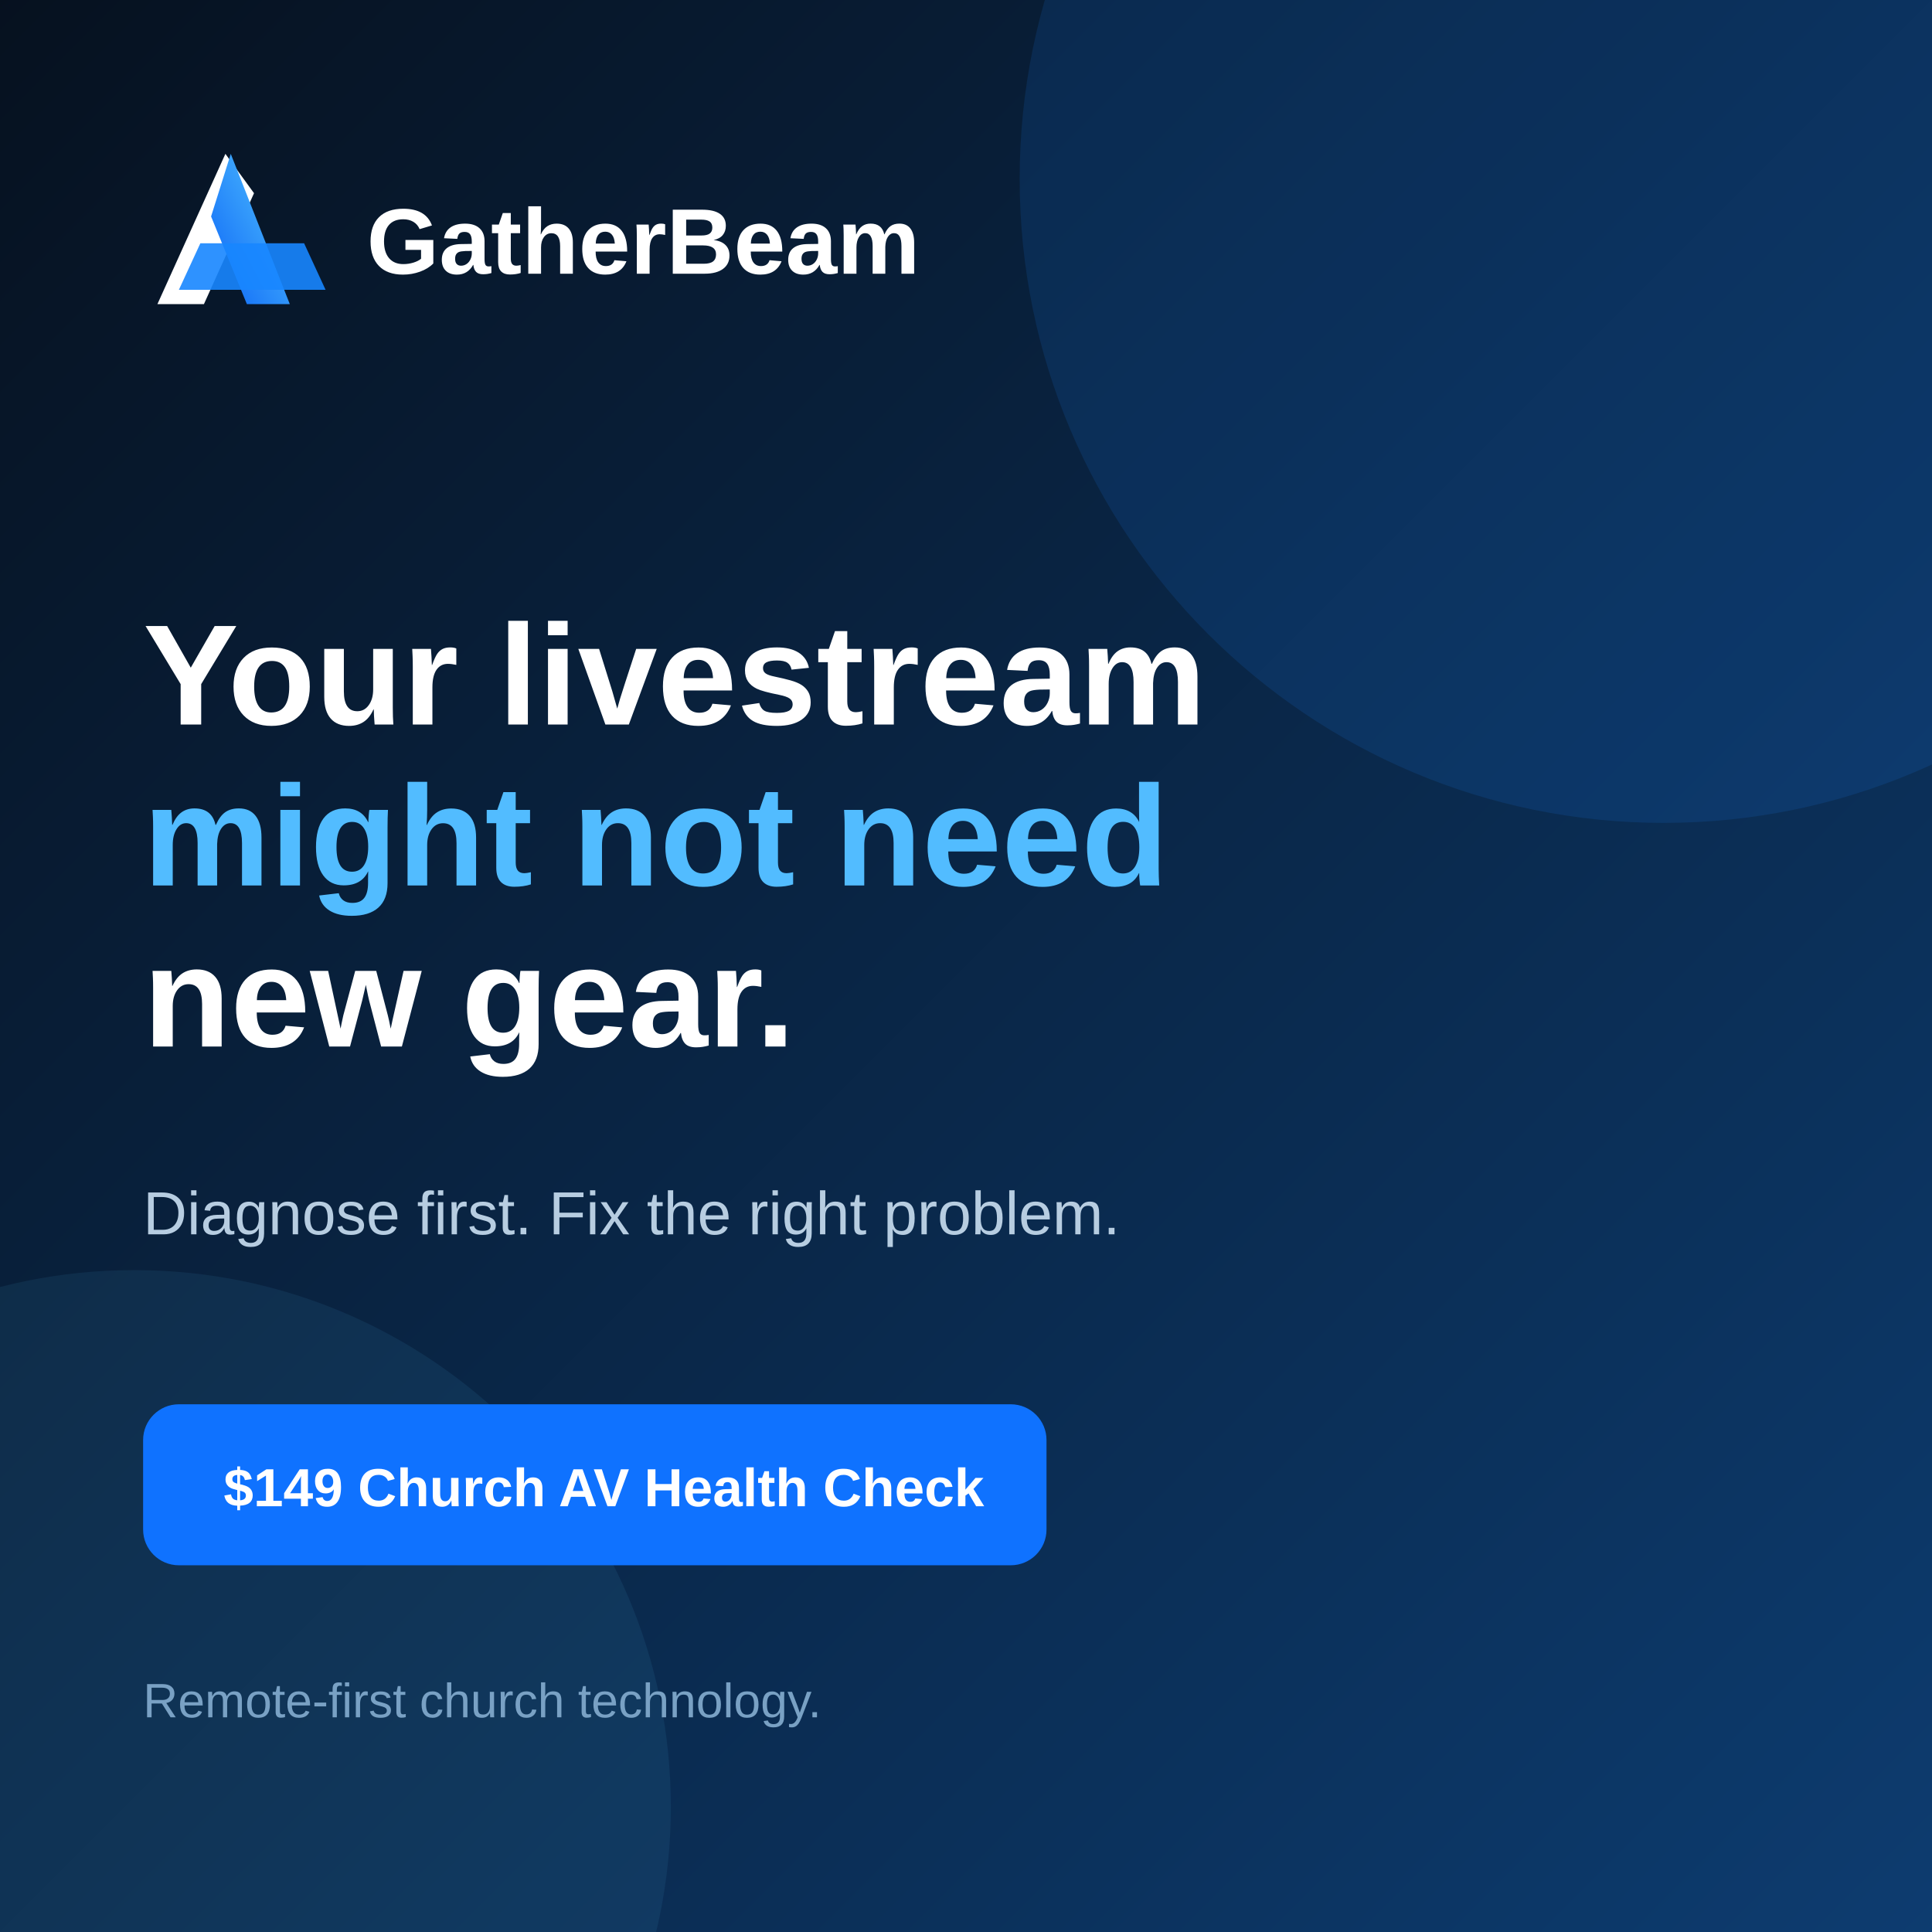
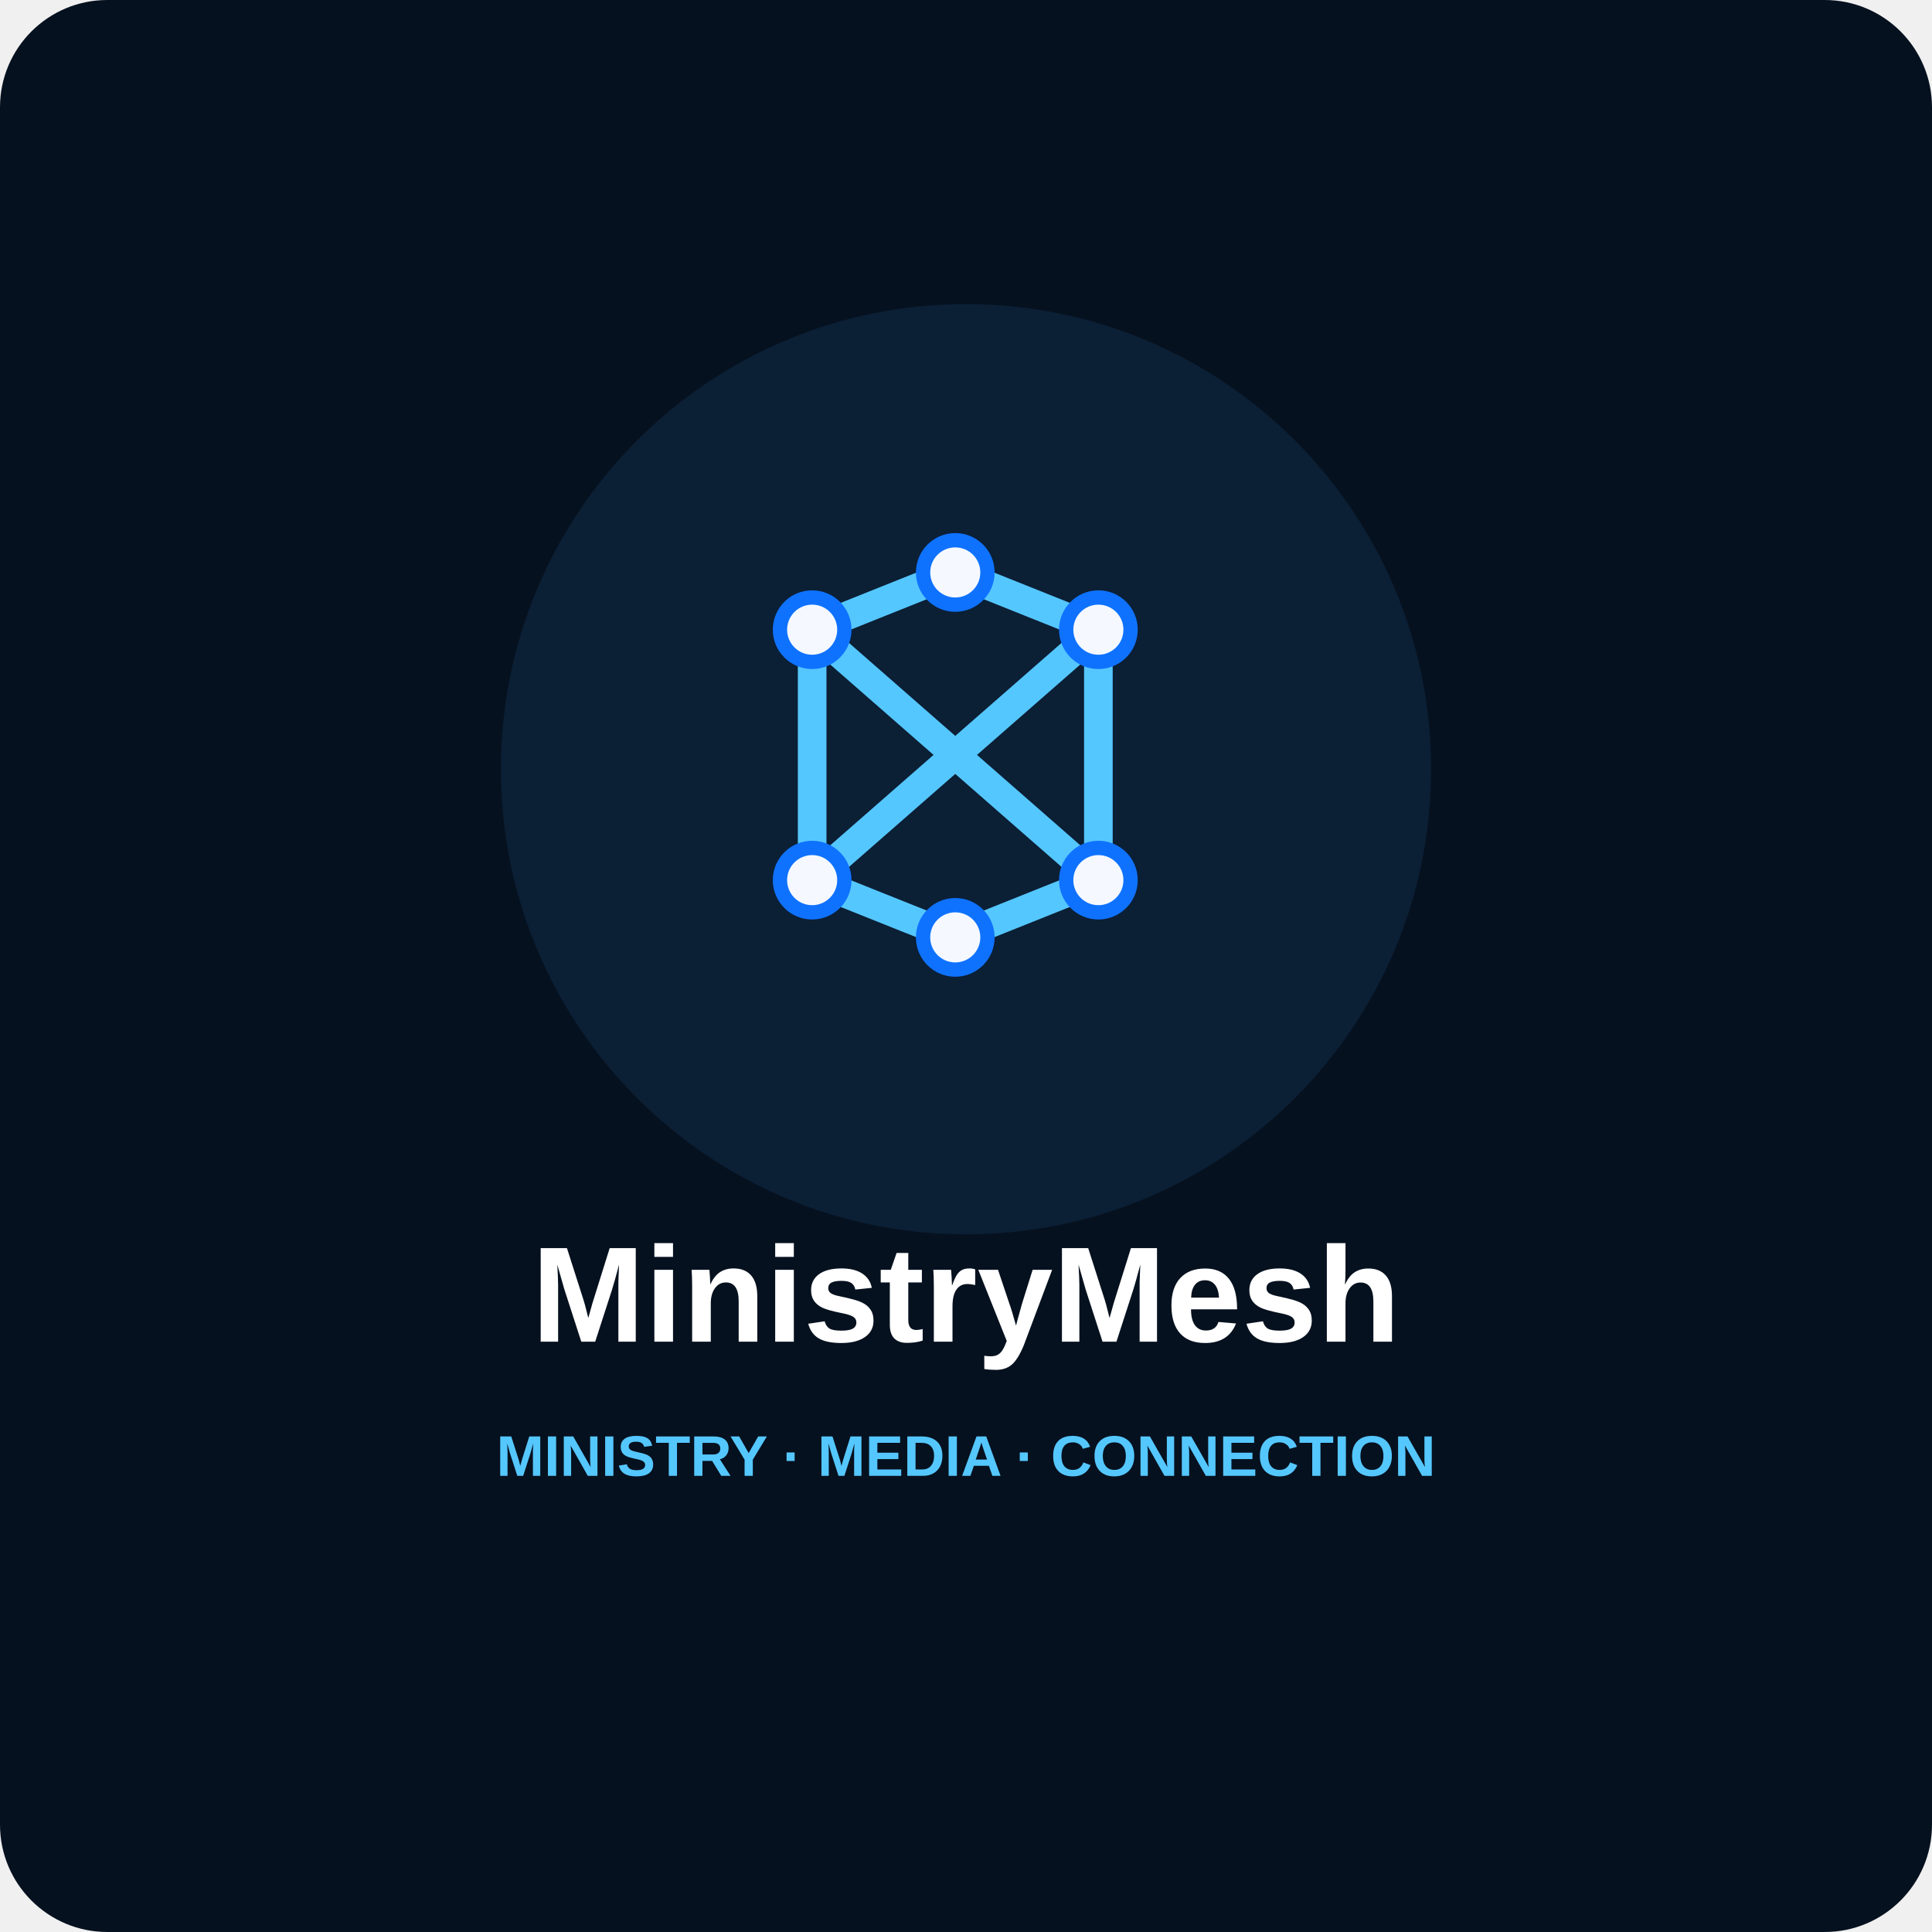
- <svg xmlns="http://www.w3.org/2000/svg" viewBox="0 0 1080 1080">
-   <defs>
-     <linearGradient id="bg" x1="0" y1="0" x2="1" y2="1">
-       <stop stop-color="#06111F" />
-       <stop offset="1" stop-color="#0D3C70" />
-     </linearGradient>
-     <linearGradient id="g" x1="0" y1="1" x2="1" y2="0">
-       <stop stop-color="#0B63F6" />
-       <stop offset="1" stop-color="#55C7FF" />
-     </linearGradient>
-   </defs>
-   <rect width="1080" height="1080" fill="url(#bg)" />
-   <circle cx="930" cy="100" r="360" fill="#1683FF" opacity=".13" />
-   <circle cx="75" cy="1010" r="300" fill="#55C7FF" opacity=".08" />
-   <g transform="translate(80 78)">
-     <path d="M46 8 8 92h26l28-62z" fill="#fff" />
-     <path d="M49 8 82 92H58L38 43z" fill="url(#g)" />
-     <path d="M32 58h58l12 26H20z" fill="#1786FF" opacity=".9" />
+ <svg xmlns="http://www.w3.org/2000/svg" viewBox="0 0 1080 1080" role="img" aria-label="MinistryMesh square social graphic">
+   <rect width="1080" height="1080" rx="60" fill="#06111F" />
+   <circle cx="540" cy="430" r="260" fill="#0B1F35" />
+   <g transform="translate(418 300) scale(2)">
+     <path d="M18 26 58 10l40 16M18 26v70m80-70v70M18 96l40 16 40-16M18 26l80 70M98 26 18 96" fill="none" stroke="#55C7FF" stroke-width="8" stroke-linecap="round" />
+     <g fill="#F5F9FF" stroke="#0F72FF" stroke-width="4">
+       <circle cx="18" cy="26" r="9" />
+       <circle cx="58" cy="10" r="9" />
+       <circle cx="98" cy="26" r="9" />
+       <circle cx="18" cy="96" r="9" />
+       <circle cx="58" cy="112" r="9" />
+       <circle cx="98" cy="96" r="9" />
+     </g>
  </g>
-   <text x="205" y="153" fill="#fff" font-family="Arial" font-size="52" font-weight="700">GatherBeam</text>
-   <text x="80" y="405" fill="#fff" font-family="Arial" font-size="80" font-weight="800">Your livestream</text>
-   <text x="80" y="495" fill="#52BCFF" font-family="Arial" font-size="80" font-weight="800">might not need</text>
-   <text x="80" y="585" fill="#fff" font-family="Arial" font-size="80" font-weight="800">new gear.</text>
-   <text x="80" y="690" fill="#B7CDE1" font-family="Arial" font-size="34">Diagnose first. Fix the right problem.</text>
-   <rect x="80" y="785" width="505" height="90" rx="20" fill="#0F72FF" />
-   <text x="125" y="842" fill="#fff" font-family="Arial" font-size="30" font-weight="700">$149 Church AV Health Check</text>
-   <text x="80" y="960" fill="#79A1C4" font-family="Arial" font-size="27">Remote-first church technology.</text>
+   <text x="540" y="750" text-anchor="middle" fill="#fff" font-family="Arial" font-size="76" font-weight="700">MinistryMesh</text>
+   <text x="540" y="825" text-anchor="middle" fill="#55C7FF" font-family="Arial" font-size="32" font-weight="700">MINISTRY · MEDIA · CONNECTION</text>
</svg>
